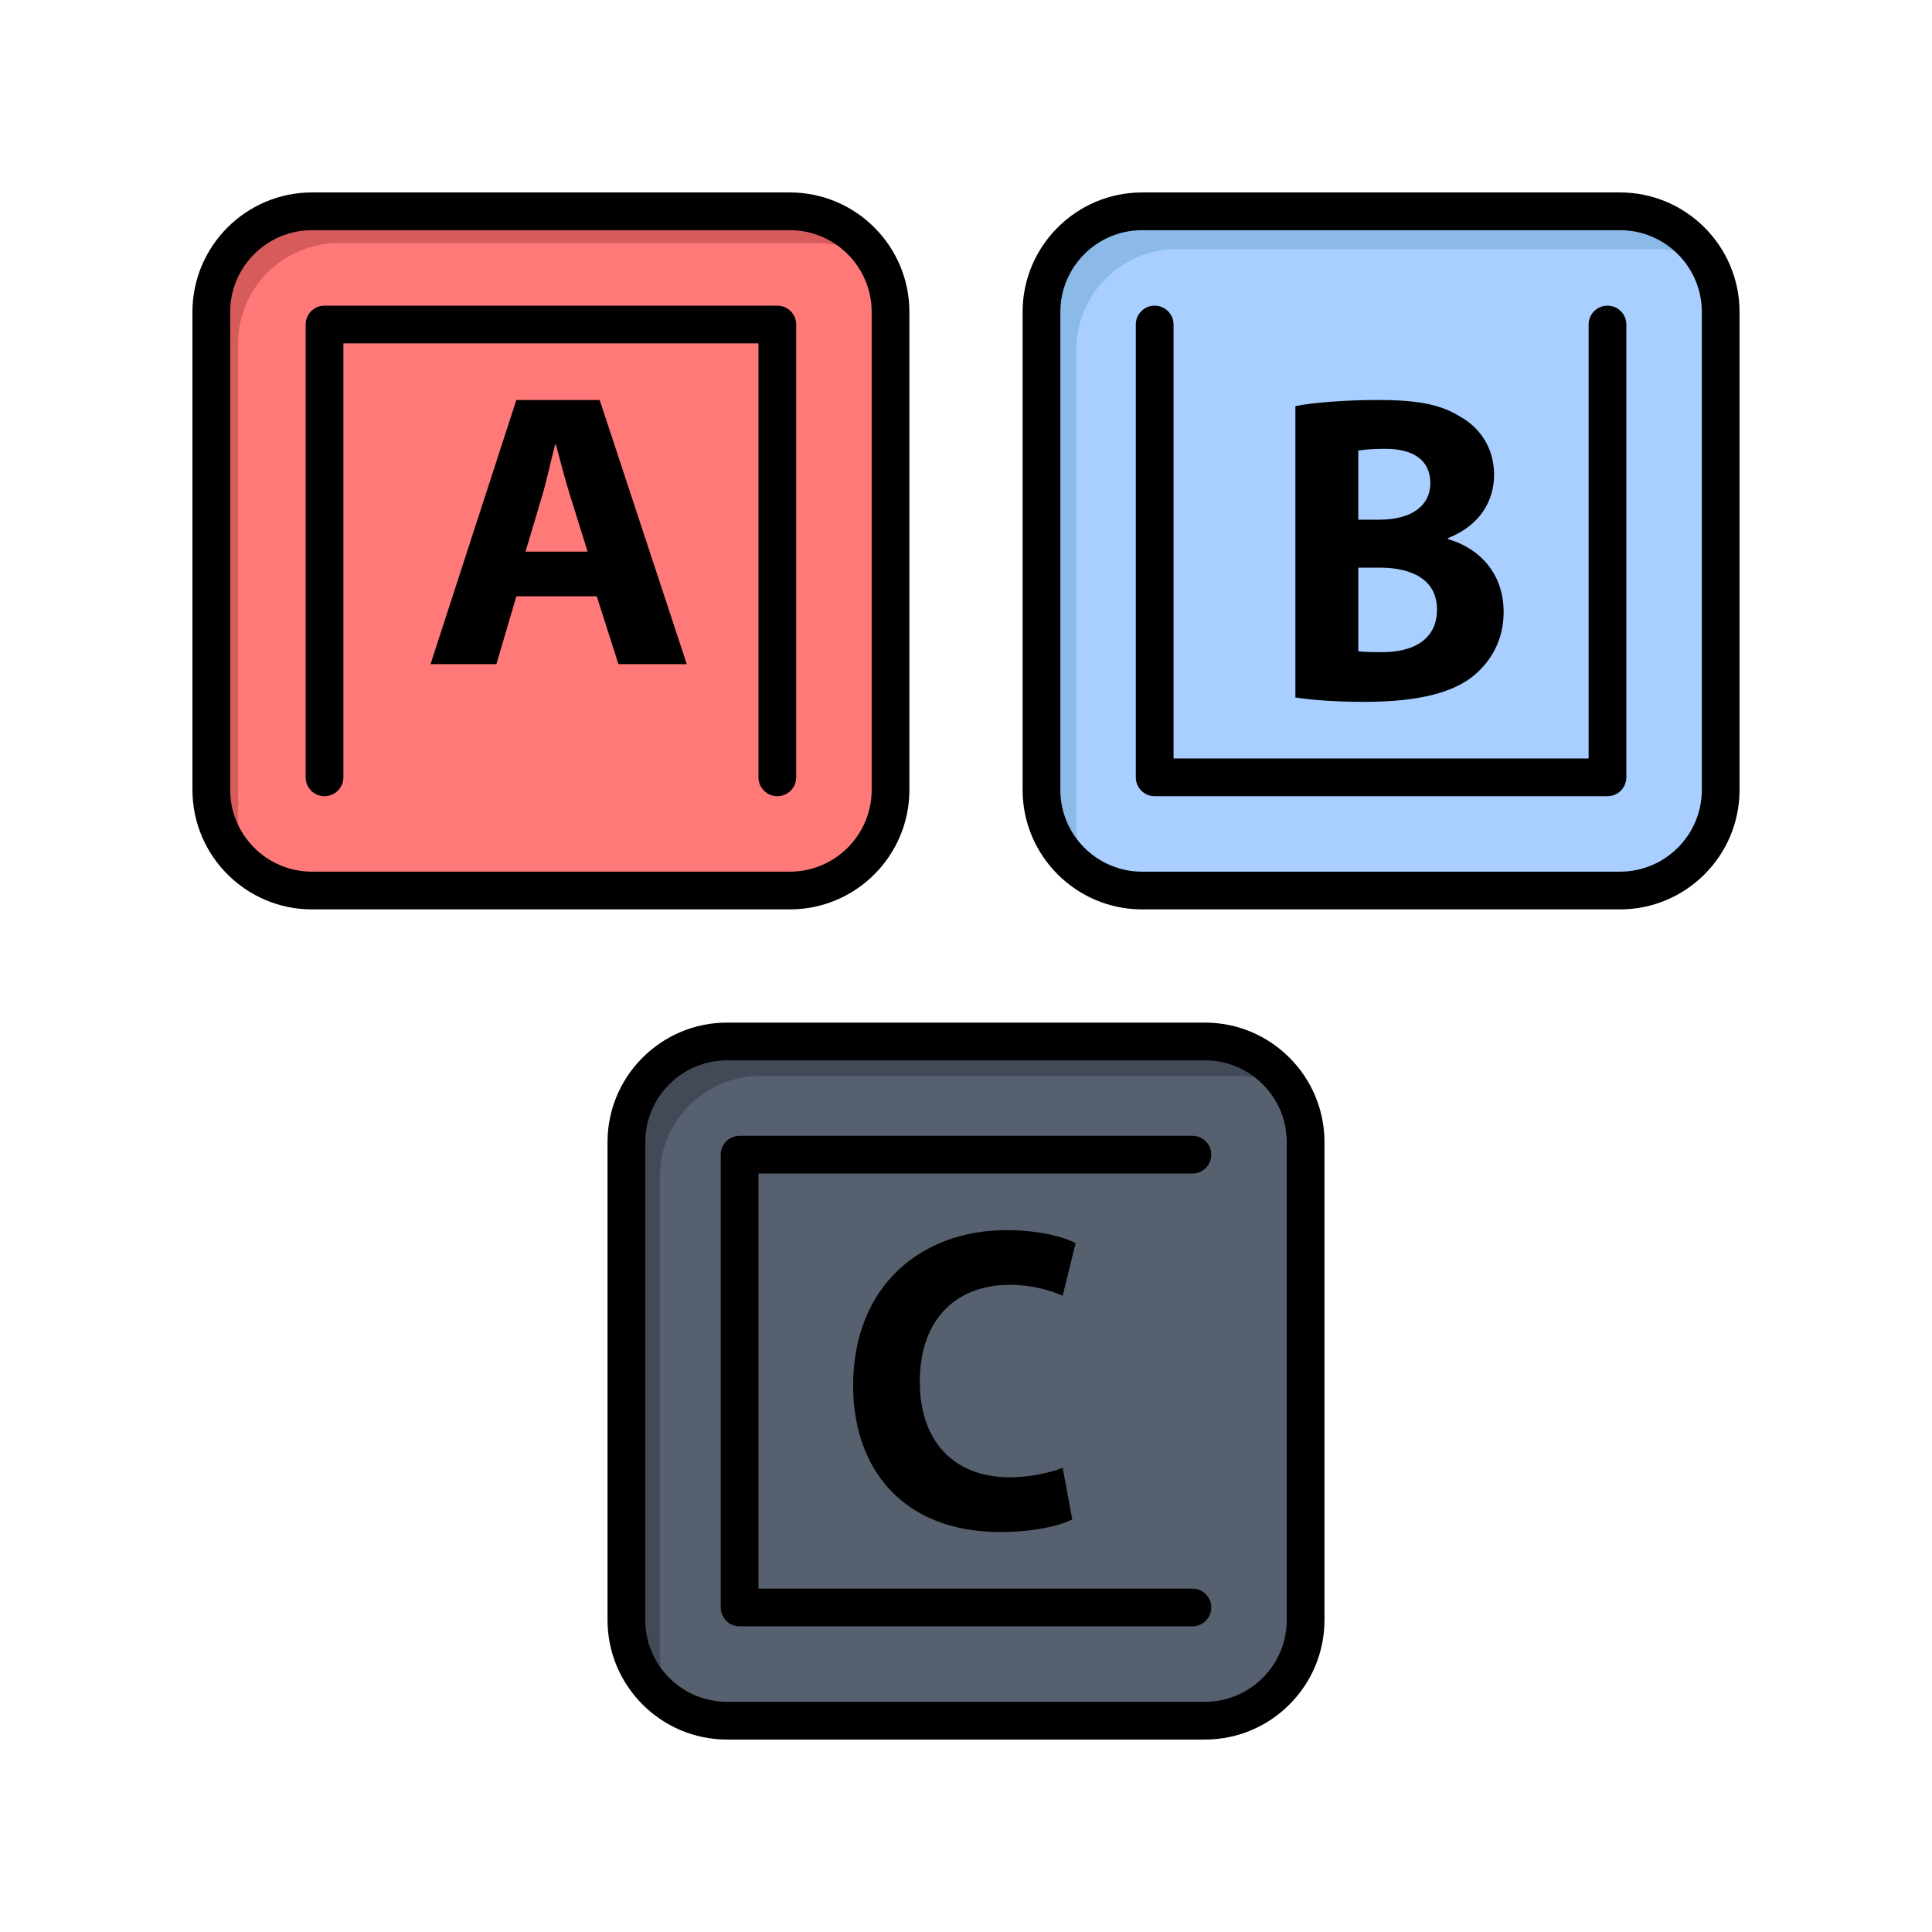
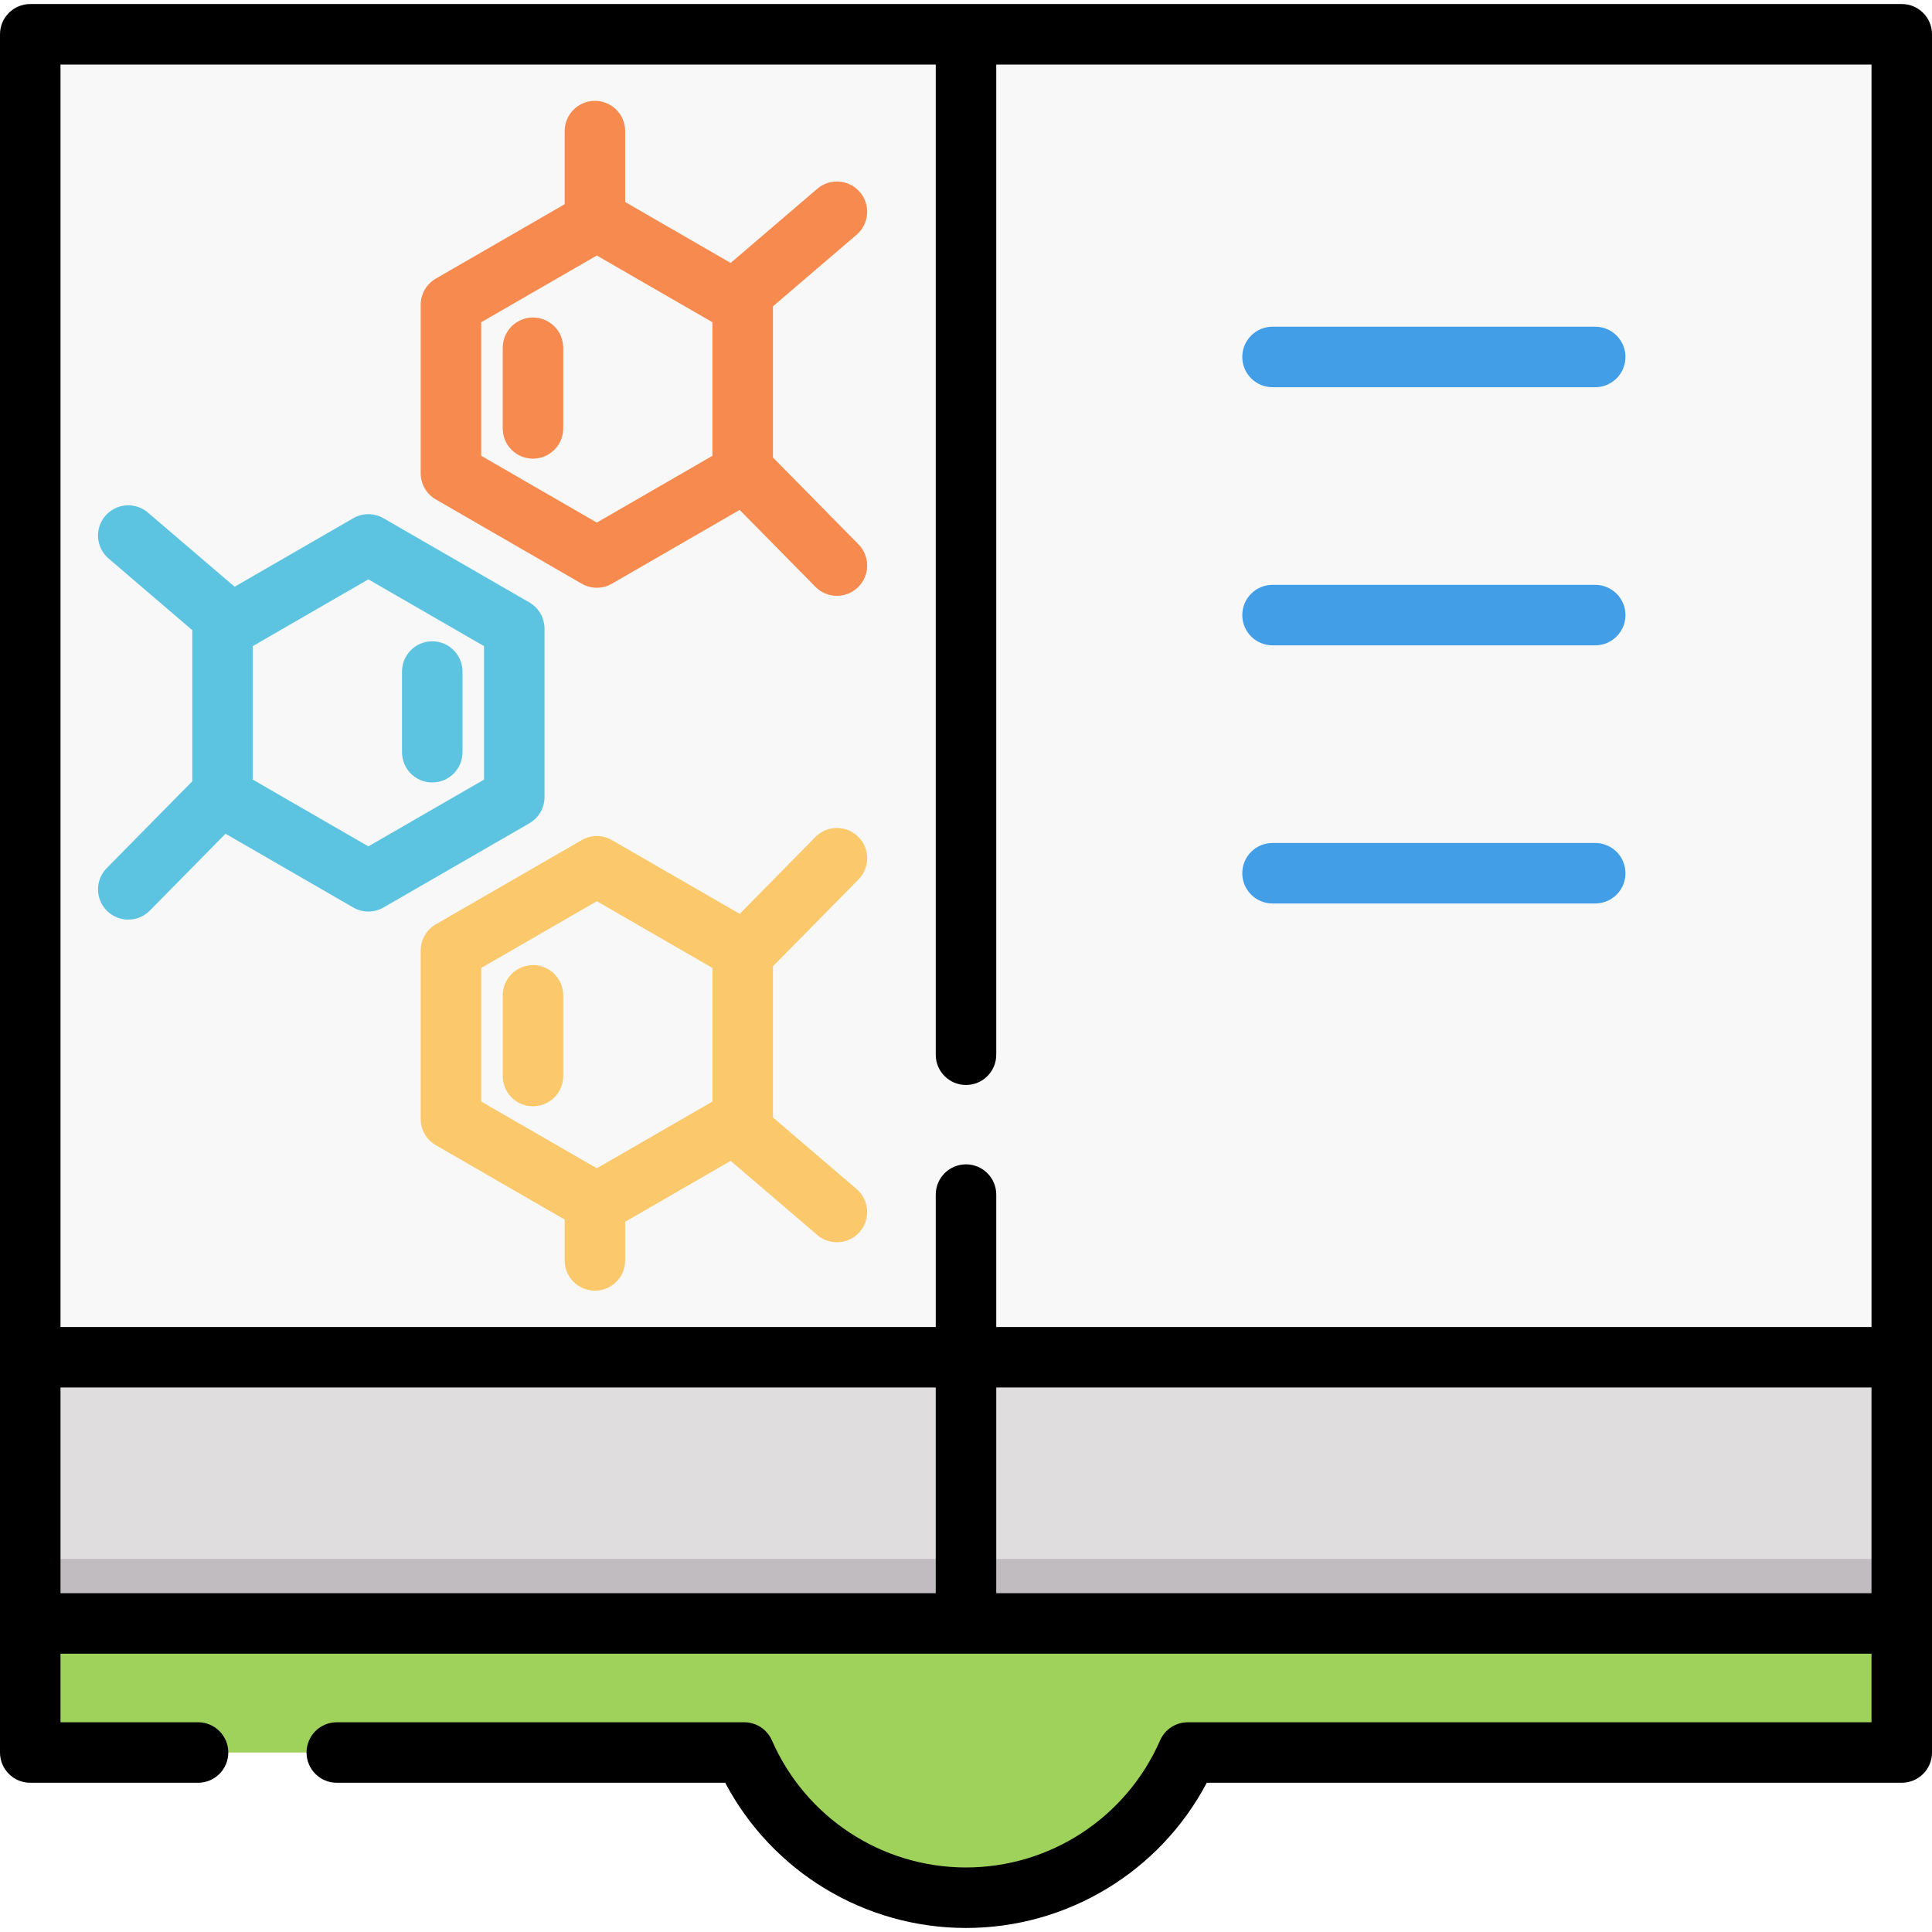
- <svg xmlns="http://www.w3.org/2000/svg" width="800px" height="800px" viewBox="0 0 512 512" version="1.1" xml:space="preserve">
-   <g id="_x34_86_x2C__abc_x2C__blocks_x2C__basic_x2C__alphabet_x2C__knowledge">
-     <g>
-       <path d="M346,302.67v126.66c0,14.729-11.94,26.67-26.67,26.67H192.67c-14.73,0-26.67-11.94-26.67-26.67    V302.67c0-14.729,11.94-26.67,26.67-26.67h126.66C334.06,276,346,287.94,346,302.67z" style="fill:#57606F;" />
-       <path d="M174.875,438.455v-126.66c0-14.729,11.94-26.67,26.67-26.67h126.66    c5.19,0,10.03,1.487,14.127,4.052C337.698,281.295,329.135,276,319.33,276H192.67c-14.73,0-26.67,11.94-26.67,26.67v126.66    c0,9.539,5.012,17.904,12.542,22.618C176.215,447.989,174.875,443.38,174.875,438.455z" style="fill:#414A56;" />
-       <path d="M456,82.67v126.66c0,14.73-11.94,26.67-26.67,26.67H302.67C287.94,236,276,224.06,276,209.33V82.67    C276,67.94,287.94,56,302.67,56h126.66C444.06,56,456,67.94,456,82.67z" style="fill:#A8CFFF;" />
-       <path d="M285.25,219.33V92.67c0-14.73,11.94-26.67,26.67-26.67h126.66c5.268,0,10.174,1.533,14.31,4.168    C448.408,61.741,439.541,56,429.33,56H302.67C287.94,56,276,67.94,276,82.67v126.66c0,9.462,4.932,17.767,12.36,22.501    C286.378,228.102,285.25,223.849,285.25,219.33z" style="fill:#8BBAE8;" />
-       <path d="M209.33,56H82.67C67.94,56,56,67.94,56,82.67v126.66C56,224.06,67.94,236,82.67,236h126.66    c14.73,0,26.67-11.94,26.67-26.67V82.67C236,67.94,224.06,56,209.33,56z" style="fill:#FF7979;" />
-       <path d="M63.083,217.747V91.087c0-14.73,11.94-26.67,26.67-26.67h126.66c6.204,0,11.907,2.124,16.438,5.675    C228.356,61.706,219.511,56,209.33,56H82.67C67.94,56,56,67.94,56,82.67v126.66c0,8.526,4.006,16.112,10.232,20.995    C64.225,226.577,63.083,222.296,63.083,217.747z" style="fill:#D65B5B;" />
-       <path d="M398.48,162.21c0,7.11-3.091,12.71-7.721,16.68c-5.41,4.54-14.47,7.11-29.26,7.11c-8.28,0-14.46-0.58-18.21-1.17v-77.2    c4.41-0.93,13.35-1.63,21.75-1.63c10.26,0,16.55,1.05,21.96,4.43c5.19,2.92,8.95,8.28,8.95,15.4c0,6.99-3.87,13.52-12.26,16.79    v0.23C392.19,145.3,398.48,152.06,398.48,162.21z M366.47,172.82c7.62,0,14.351-3.03,14.351-11.31c0-7.93-6.73-11.08-15.12-11.08    h-5.74v22.16C361.61,172.82,363.6,172.82,366.47,172.82z M379.05,128.04c0-5.95-4.3-9.1-11.92-9.1c-3.64,0-5.74,0.24-7.17,0.47    v18.31h5.521C374.31,137.72,379.05,133.87,379.05,128.04z" />
-       <path d="M285.04,329.45l-3.42,13.93c-3.42-1.49-8.17-2.88-14.13-2.88c-13.36,0-23.74,8.41-23.74,25.67    c0,15.54,8.84,25.33,23.85,25.33c5.08,0,10.71-1.15,14.021-2.54l2.54,13.7c-3.09,1.609-10.05,3.34-19.101,3.34    c-25.72,0-38.97-16.69-38.97-38.79c0-26.479,18.11-41.21,40.63-41.21C275.44,326,282.06,327.84,285.04,329.45z" />
-       <path d="M158.92,106L182,176h-18.11l-5.74-17.97h-21.31L131.55,176H114.1l22.74-70H158.92z M155.72,146.19l-4.63-14.85    c-1.33-4.15-2.65-9.35-3.76-13.5h-0.22c-1.1,4.15-2.21,9.45-3.42,13.5l-4.42,14.85H155.72z" />
-       <path d="M209.33,241H82.67C65.207,241,51,226.793,51,209.33V82.67C51,65.207,65.207,51,82.67,51h126.66    C226.793,51,241,65.207,241,82.67v126.66C241,226.793,226.793,241,209.33,241z M82.67,61C70.721,61,61,70.721,61,82.67v126.66    C61,221.279,70.721,231,82.67,231h126.66c11.949,0,21.67-9.721,21.67-21.67V82.67C231,70.721,221.279,61,209.33,61H82.67z" />
-       <path d="M206,211c-2.761,0-5-2.239-5-5V91H91v115c0,2.761-2.239,5-5,5s-5-2.239-5-5V86c0-2.761,2.239-5,5-5h120    c2.761,0,5,2.239,5,5v120C211,208.761,208.761,211,206,211z" />
-       <path d="M429.33,241H302.67c-17.463,0-31.67-14.207-31.67-31.67V82.67C271,65.207,285.207,51,302.67,51h126.66    C446.793,51,461,65.207,461,82.67v126.66C461,226.793,446.793,241,429.33,241z M302.67,61C290.721,61,281,70.721,281,82.67v126.66    c0,11.949,9.721,21.67,21.67,21.67h126.66c11.949,0,21.67-9.721,21.67-21.67V82.67C451,70.721,441.279,61,429.33,61H302.67z" />
-       <path d="M426,211H306c-2.762,0-5-2.239-5-5V86c0-2.761,2.238-5,5-5s5,2.239,5,5v115h110V86c0-2.761,2.238-5,5-5s5,2.239,5,5v120    C431,208.761,428.762,211,426,211z" />
-       <path d="M319.33,461H192.67c-17.463,0-31.67-14.207-31.67-31.67V302.67c0-17.463,14.207-31.67,31.67-31.67h126.66    c17.463,0,31.67,14.207,31.67,31.67v126.66C351,446.793,336.793,461,319.33,461z M192.67,281c-11.949,0-21.67,9.721-21.67,21.67    v126.66c0,11.949,9.721,21.67,21.67,21.67h126.66c11.949,0,21.67-9.721,21.67-21.67V302.67c0-11.949-9.721-21.67-21.67-21.67    H192.67z" />
-       <path d="M316,431H196c-2.761,0-5-2.238-5-5V306c0-2.762,2.239-5,5-5h120c2.762,0,5,2.238,5,5s-2.238,5-5,5H201v110h115    c2.762,0,5,2.238,5,5S318.762,431,316,431z" />
-     </g>
+ <svg xmlns="http://www.w3.org/2000/svg" version="1.1" id="Layer_1" viewBox="0 0 512 512" xml:space="preserve">
+   <rect x="8.017" y="359.683" style="fill:#E0DDDF;" width="495.967" height="70.547" />
+   <polygon style="fill:#C1BCBF;" points="8.017,413.127 8.017,430.23 256,430.23 503.983,430.23 503.983,413.127 " />
+   <path style="fill:#9FD25A;" d="M503.983,430.23v34.205H314.778c-9.898,22.65-32.484,38.48-58.778,38.48s-48.88-15.83-58.778-38.48  H8.017V430.23H503.983z" />
+   <g>
+     <rect x="8.017" y="9.086" style="fill:#F9F8F9;" width="247.983" height="350.597" />
+     <rect x="256" y="9.086" style="fill:#F9F8F9;" width="247.983" height="350.597" />
  </g>
-   <g id="Layer_1" />
+   <path d="M503.983,1.069H8.017C3.589,1.069,0,4.657,0,9.086v455.349c0,4.428,3.589,8.017,8.017,8.017h44.467  c4.427,0,8.017-3.588,8.017-8.017c0-4.428-3.589-8.017-8.017-8.017h-36.45v-18.171h479.933v18.171H314.778  c-3.185,0-6.07,1.888-7.345,4.807c-8.939,20.455-29.127,33.673-51.433,33.673c-22.305,0-42.494-13.218-51.433-33.673  c-1.276-2.919-4.16-4.807-7.346-4.807H89.253c-4.427,0-8.017,3.588-8.017,8.017c0,4.428,3.589,8.017,8.017,8.017H192.19  c12.423,23.541,36.92,38.48,63.81,38.48c26.891,0,51.388-14.939,63.81-38.48h184.174c4.428,0,8.017-3.588,8.017-8.017V9.086  C512,4.657,508.412,1.069,503.983,1.069z M16.033,367.699h231.95v54.514H16.033V367.699z M264.017,367.699h231.95v54.514h-231.95  V367.699z M247.983,17.102v262.413c0,4.428,3.589,8.017,8.017,8.017c4.428,0,8.017-3.588,8.017-8.017V17.102h231.95v334.564h-231.95  v-35.084c0-4.428-3.588-8.017-8.017-8.017c-4.427,0-8.017,3.588-8.017,8.017v35.084H16.033V17.102H247.983z" />
+   <g>
+     <path style="fill:#439EE8;" d="M422.747,102.614h-85.512c-4.428,0-8.017-3.588-8.017-8.017c0-4.428,3.588-8.017,8.017-8.017h85.512   c4.428,0,8.017,3.588,8.017,8.017C430.764,99.026,427.176,102.614,422.747,102.614z" />
+     <path style="fill:#439EE8;" d="M422.747,171.023h-85.512c-4.428,0-8.017-3.588-8.017-8.017c0-4.428,3.588-8.017,8.017-8.017h85.512   c4.428,0,8.017,3.588,8.017,8.017C430.764,167.435,427.176,171.023,422.747,171.023z" />
+     <path style="fill:#439EE8;" d="M422.747,239.432h-85.512c-4.428,0-8.017-3.588-8.017-8.017s3.588-8.017,8.017-8.017h85.512   c4.428,0,8.017,3.588,8.017,8.017S427.176,239.432,422.747,239.432z" />
+   </g>
+   <g>
+     <path style="fill:#FBC96C;" d="M227.009,315.113l-22.167-18.978v-40.056l22.665-23.013c3.106-3.154,3.068-8.23-0.087-11.337   c-3.156-3.107-8.232-3.068-11.337,0.087l-20.056,20.365l-33.856-19.544c-2.48-1.432-5.536-1.433-8.016,0l-38.662,22.319   c-2.481,1.431-4.008,4.078-4.008,6.942v44.648c0,2.865,1.529,5.511,4.008,6.942l34.15,19.711v10.83   c0,4.428,3.589,8.017,8.017,8.017c4.427,0,8.017-3.588,8.017-8.017v-10.25l27.953-16.136l22.95,19.649   c1.511,1.294,3.365,1.927,5.211,1.927c2.261,0,4.508-0.951,6.094-2.803C230.765,323.053,230.372,317.993,227.009,315.113z    M188.809,291.915l-30.645,17.69l-30.645-17.69v-35.391l30.645-17.69l30.645,17.69V291.915z" />
+     <path style="fill:#FBC96C;" d="M141.244,255.765c-4.427,0-8.017,3.588-8.017,8.017v21.378c0,4.428,3.589,8.017,8.017,8.017   s8.017-3.588,8.017-8.017v-21.378C149.26,259.354,145.671,255.765,141.244,255.765z" />
+   </g>
+   <g>
+     <path style="fill:#5CC4E0;" d="M140.292,159.655l-38.662-22.318c-2.48-1.432-5.537-1.432-8.017,0l-31.443,18.156l-22.967-19.656   c-3.363-2.879-8.424-2.483-11.304,0.878c-2.879,3.364-2.485,8.425,0.879,11.304l22.176,18.978v40.055l-22.673,23.013   c-3.107,3.153-3.07,8.229,0.084,11.337c1.562,1.538,3.594,2.306,5.626,2.306c2.072,0,4.142-0.798,5.711-2.39l20.065-20.366   l33.847,19.544c1.241,0.716,2.625,1.074,4.008,1.074c1.383,0,2.767-0.358,4.008-1.074l38.662-22.319   c2.481-1.432,4.008-4.078,4.008-6.942v-44.637C144.301,163.734,142.772,161.088,140.292,159.655z M128.267,206.606l-30.644,17.69   l-30.636-17.69v-35.38l30.636-17.69l30.644,17.69V206.606z" />
+     <path style="fill:#5CC4E0;" d="M114.553,207.365c4.427,0,8.017-3.588,8.017-8.017v-21.378c0-4.428-3.589-8.017-8.017-8.017   c-4.427,0-8.017,3.588-8.017,8.017v21.378C106.537,203.777,110.126,207.365,114.553,207.365z" />
+   </g>
+   <g>
+     <path style="fill:#F78B4F;" d="M227.508,144.255l-22.665-23.013V81.185l22.167-18.978c3.363-2.88,3.755-7.941,0.875-11.304   c-2.879-3.363-7.941-3.755-11.304-0.875l-22.95,19.649L165.678,53.54V34.739c0-4.428-3.589-8.017-8.017-8.017   c-4.427,0-8.017,3.588-8.017,8.017V54.12l-34.151,19.714c-2.481,1.431-4.008,4.078-4.008,6.942v44.637   c0,2.864,1.527,5.51,4.007,6.942l38.662,22.329c1.241,0.716,2.625,1.074,4.009,1.074s2.768-0.358,4.009-1.074l33.849-19.549   l20.061,20.37c1.569,1.593,3.64,2.391,5.712,2.391c2.031,0,4.063-0.767,5.625-2.305   C230.575,152.485,230.614,147.409,227.508,144.255z M188.809,120.786l-30.645,17.699l-30.645-17.699V85.405l30.645-17.69   l30.645,17.69V120.786z" />
+     <path style="fill:#F78B4F;" d="M141.244,84.143c-4.427,0-8.017,3.588-8.017,8.017v21.378c0,4.428,3.589,8.017,8.017,8.017   s8.017-3.588,8.017-8.017V92.16C149.26,87.732,145.671,84.143,141.244,84.143z" />
+   </g>
</svg>
